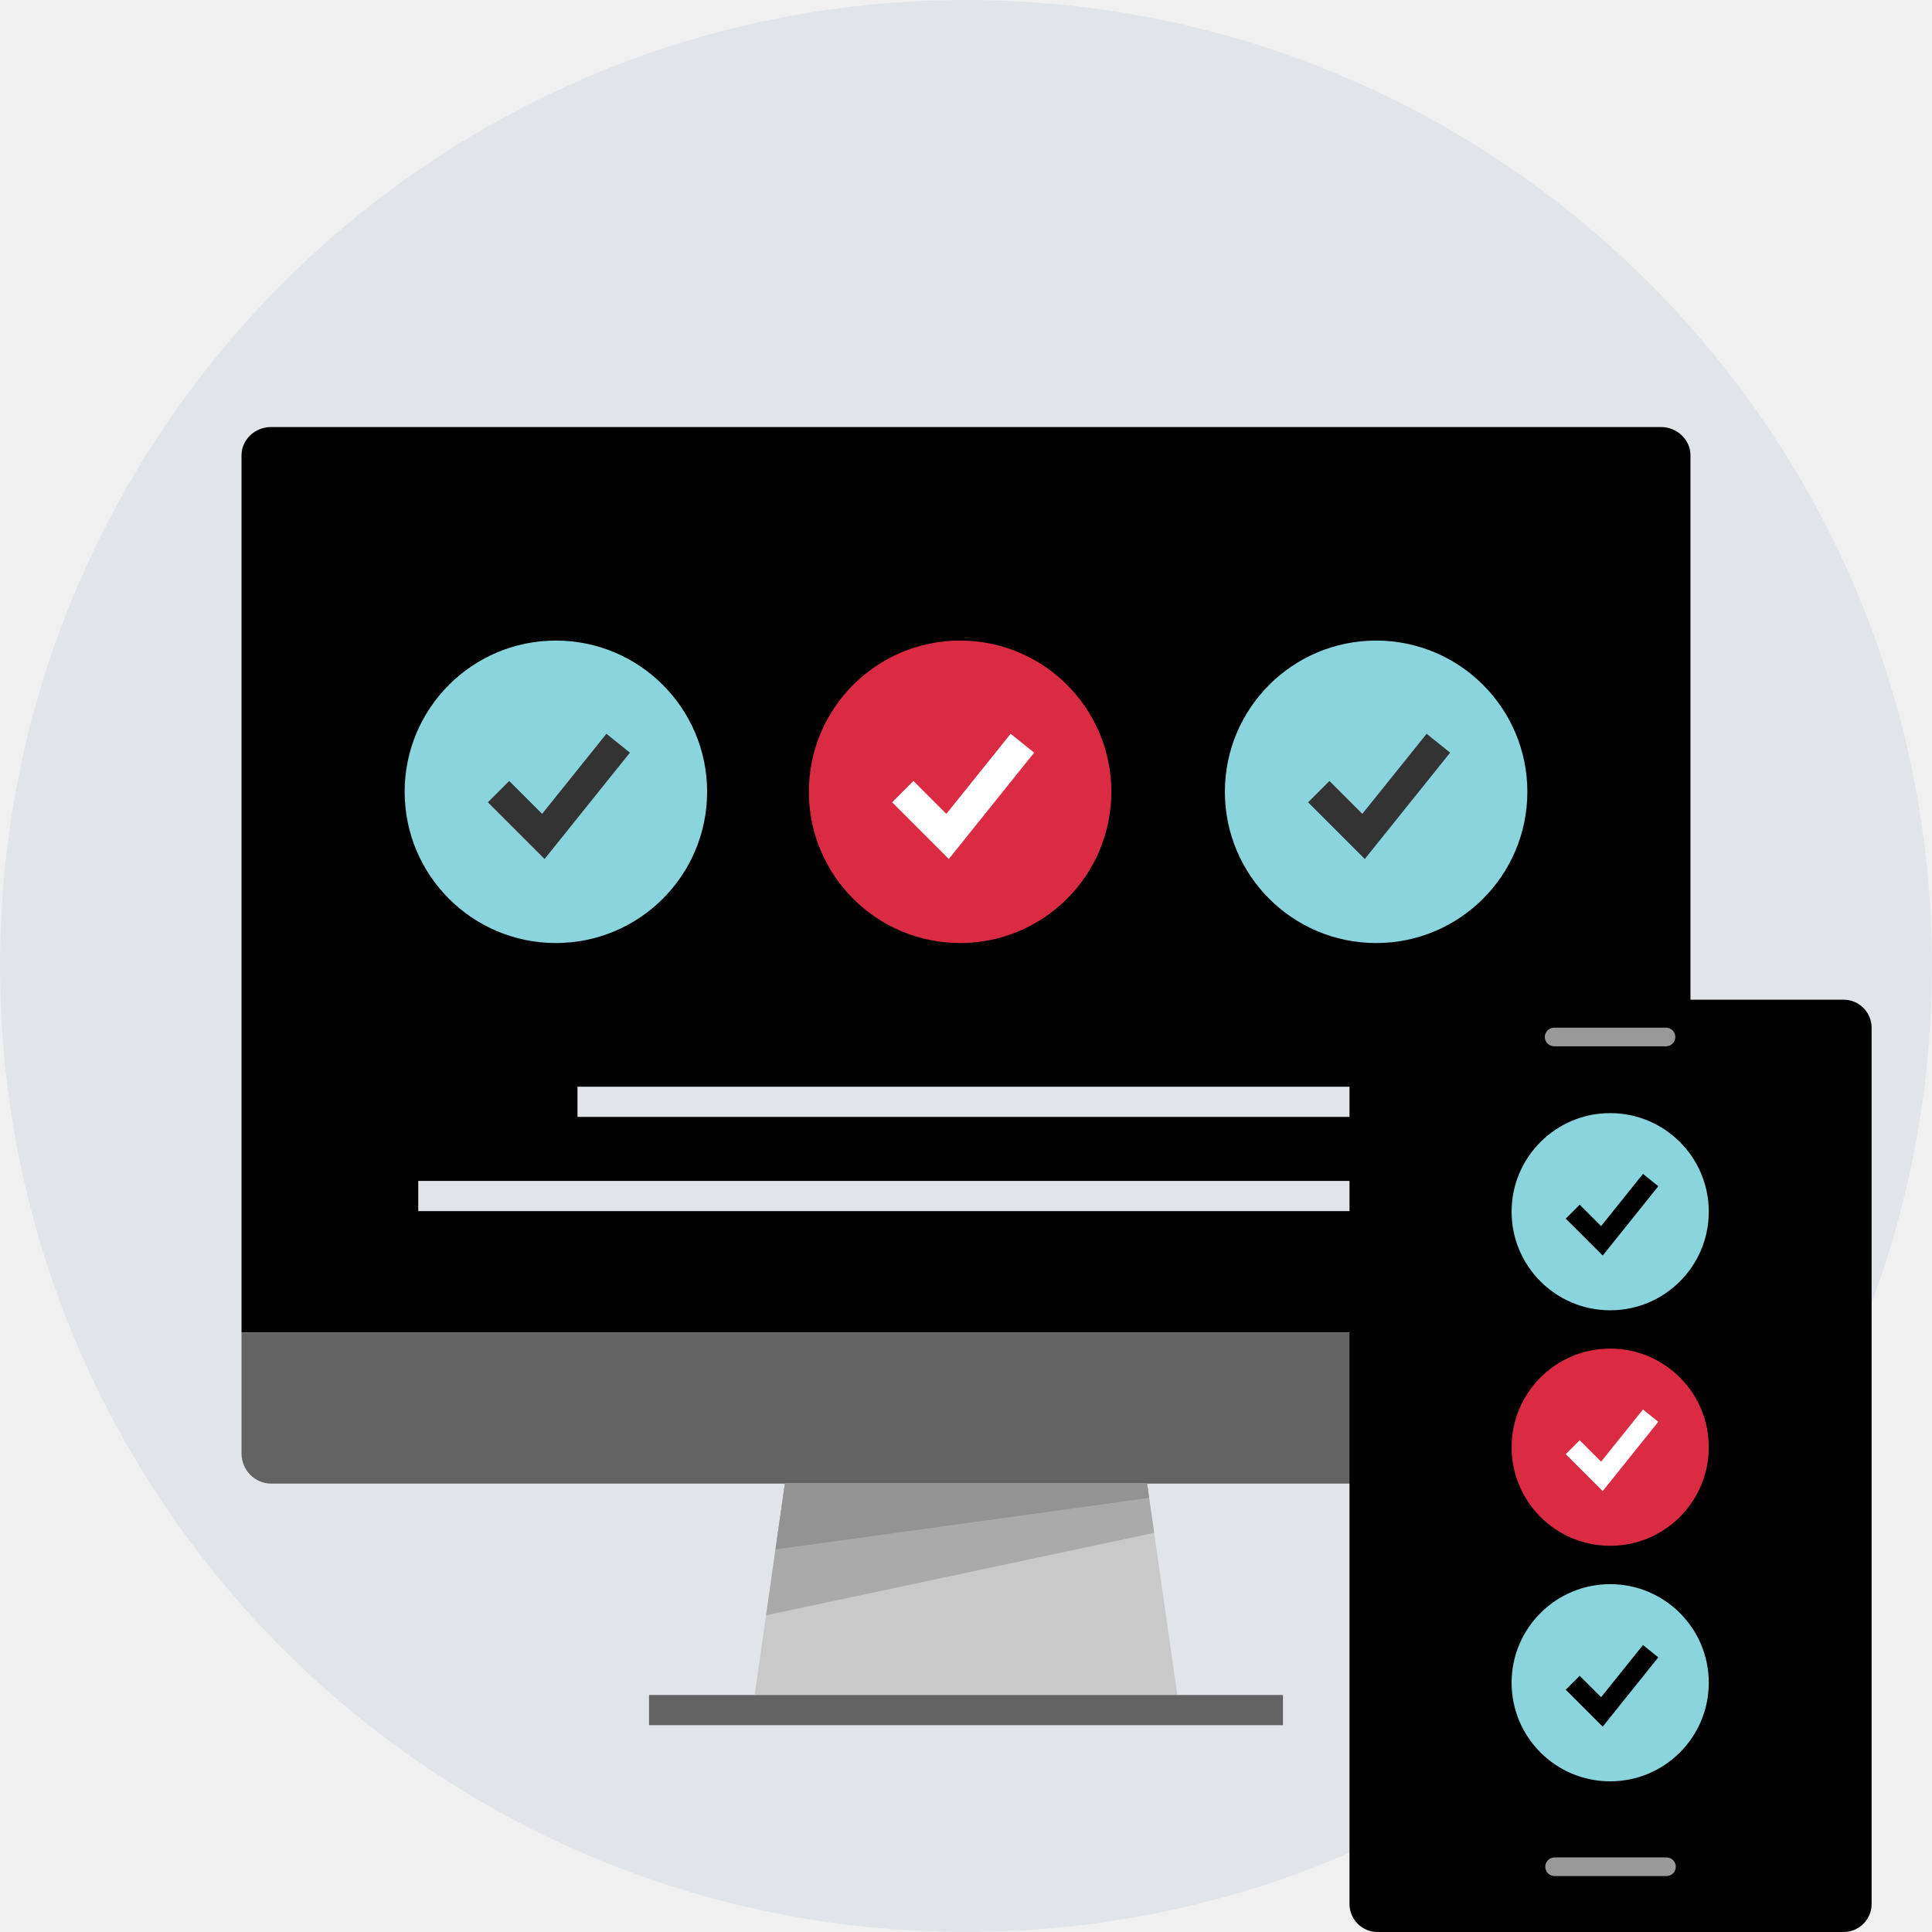
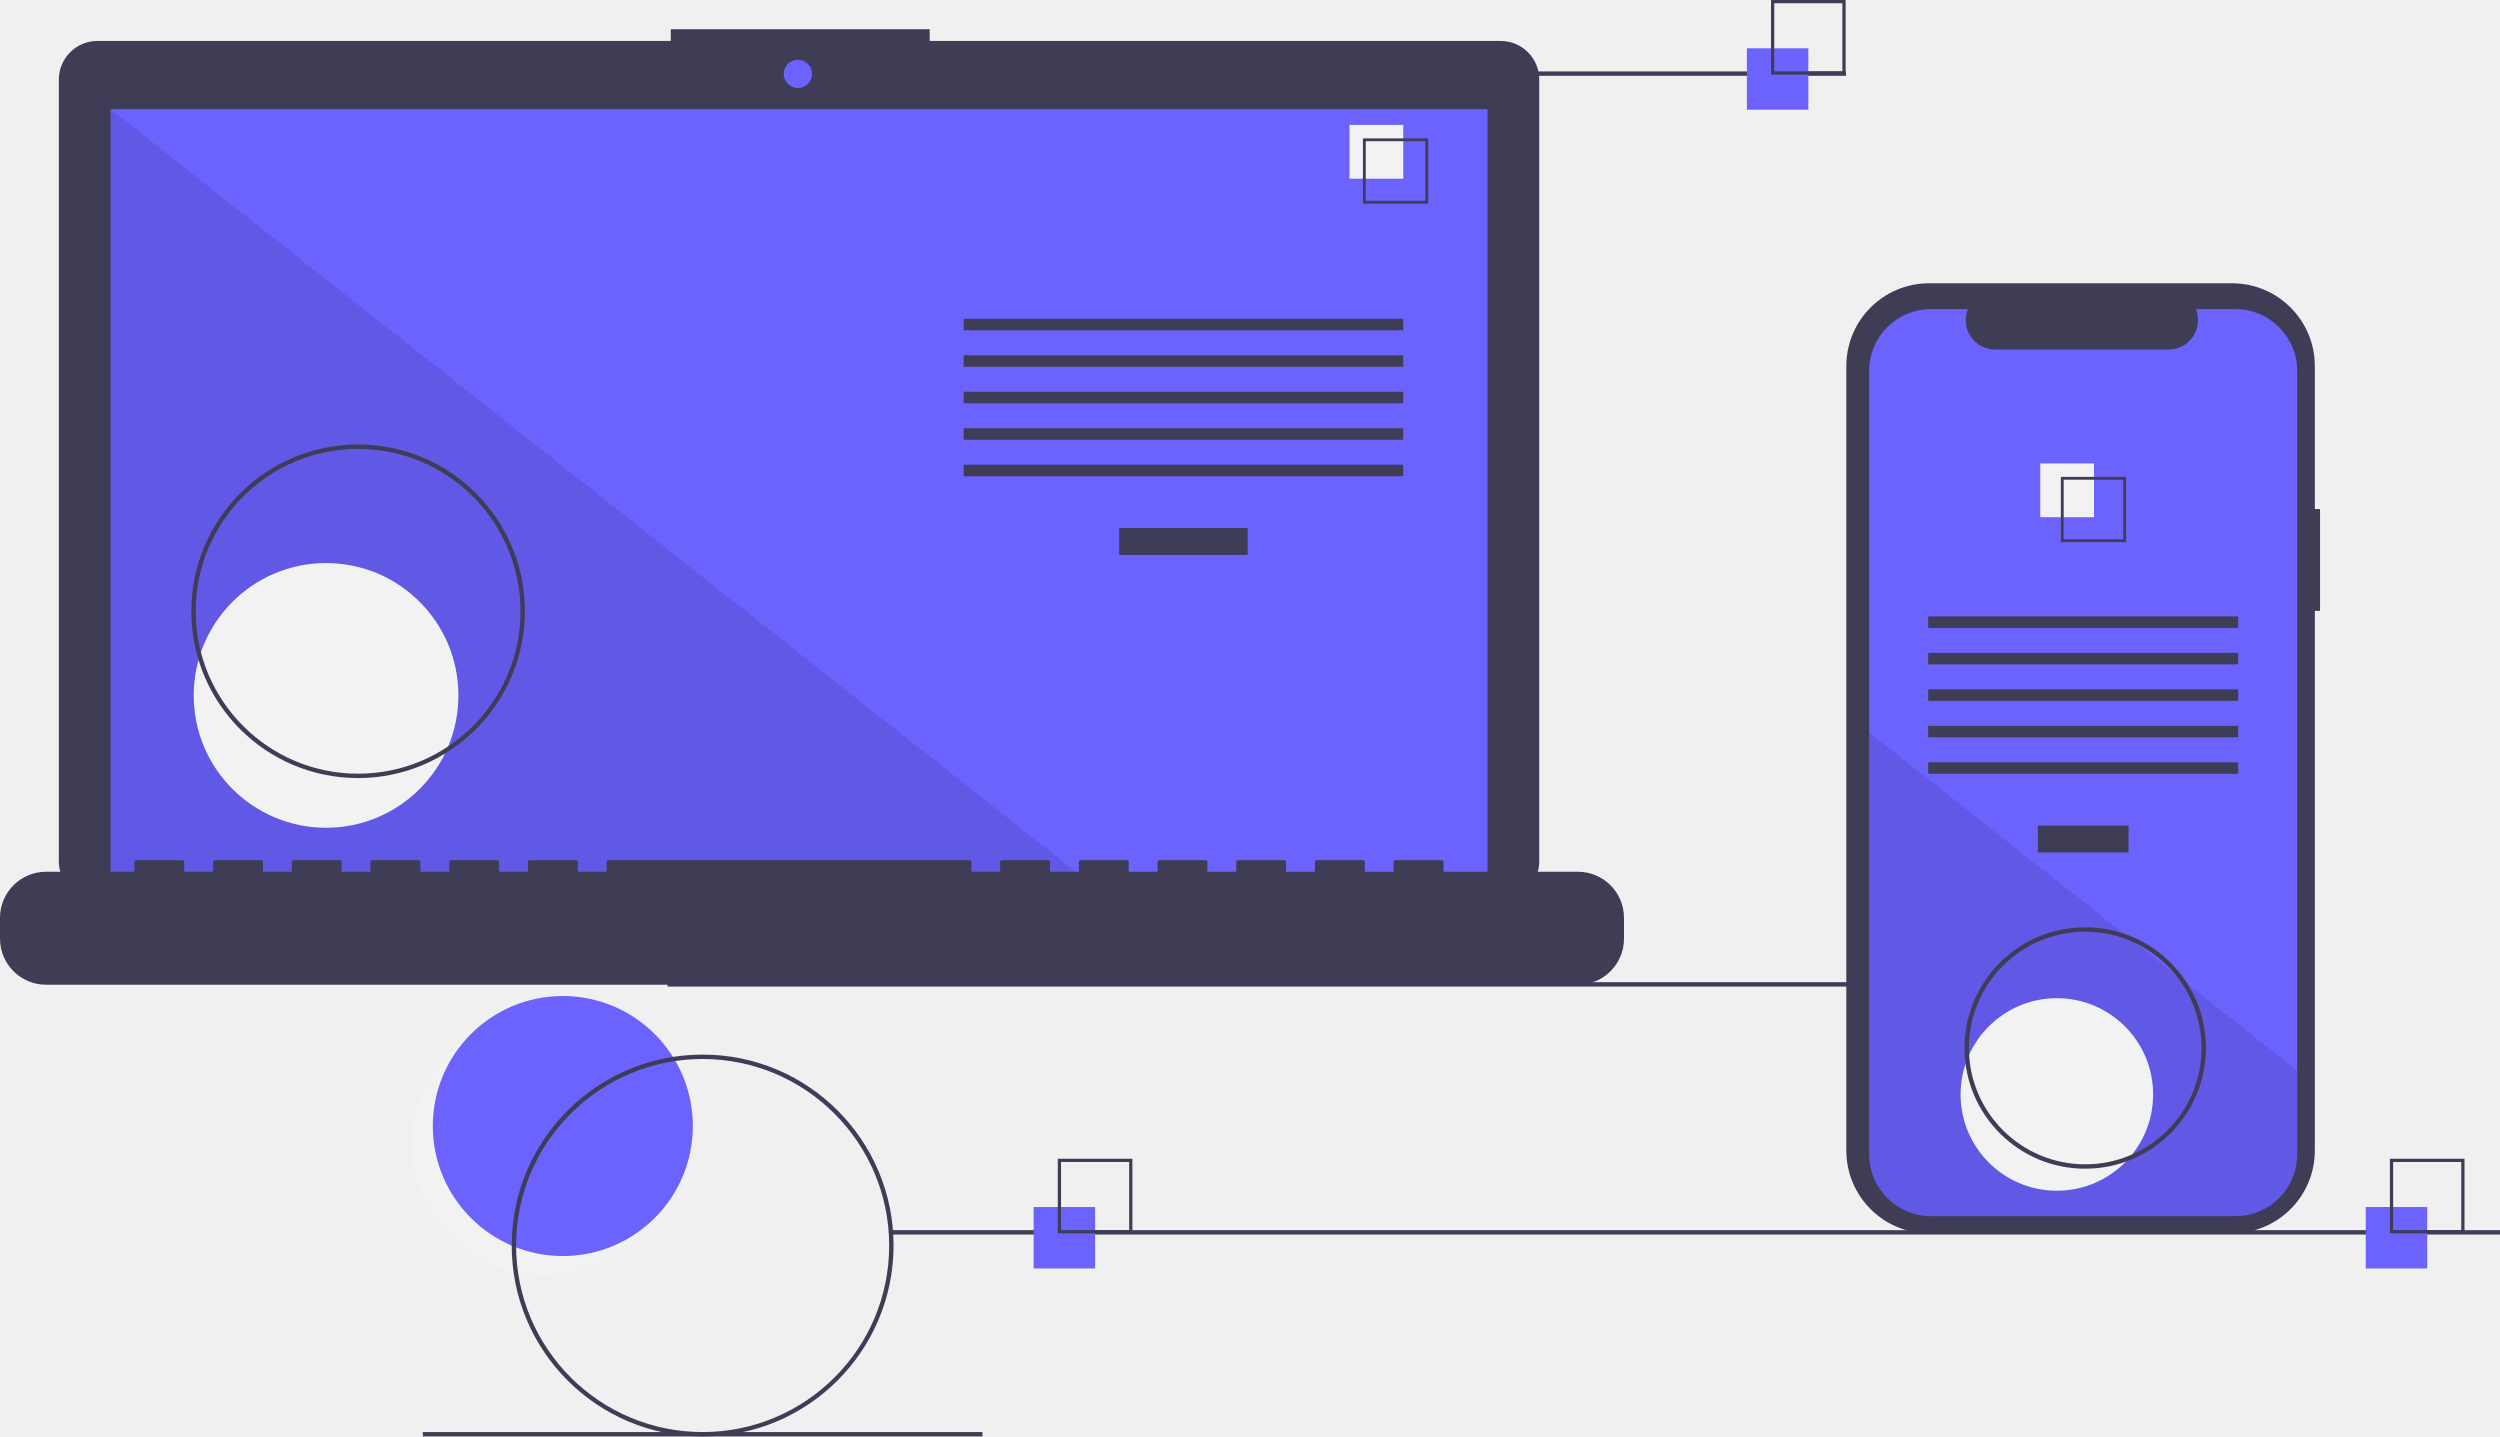
- <svg xmlns="http://www.w3.org/2000/svg" version="1.1" id="Layer_1" viewBox="0 0 512.008 512.008" xml:space="preserve">
-   <circle style="fill:#E1E5EA;" cx="256.004" cy="256" r="256" />
-   <path d="M64.004,353.176V120.672c0-4.128,3.528-7.504,7.832-7.504h368.328c4.304,0,7.832,3.376,7.832,7.504v232.496H64.004V353.176z  " />
-   <path style="fill:#636363;" d="M448.004,353.176v32c0,4.4-3.528,8-7.832,8H71.836c-4.304,0-7.832-3.6-7.832-8v-32H448.004  L448.004,353.176z" />
-   <polygon style="fill:#C9C9C9;" points="200.004,449.176 312.004,449.176 304.004,393.176 208.004,393.176 " />
-   <polygon style="fill:#AAAAAA;" points="304.004,393.176 208.004,393.176 203.02,428.08 305.868,406.224 " />
-   <rect x="172.004" y="449.2" style="fill:#636363;" width="168" height="8" />
-   <polygon style="fill:#939393;" points="208.004,393.176 304.004,393.176 304.548,396.96 205.516,410.624 " />
-   <g>
-     <rect x="153.044" y="288" style="fill:#E1E5EA;" width="205.976" height="8" />
-     <rect x="110.844" y="312.96" style="fill:#E1E5EA;" width="290.32" height="8" />
-   </g>
-   <circle style="fill:#8AD5DD;" cx="147.316" cy="209.84" r="40.08" />
-   <polygon style="fill:#333333;" points="144.324,227.648 129.3,212.624 134.956,206.968 143.668,215.68 160.708,194.464   166.94,199.464 " />
-   <circle style="fill:#DB2B42;" cx="254.444" cy="209.84" r="40.08" />
-   <polygon style="fill:#FFFFFF;" points="251.452,227.648 236.428,212.624 242.084,206.968 250.796,215.68 267.836,194.464   274.068,199.464 " />
-   <circle style="fill:#8AD5DD;" cx="364.692" cy="209.84" r="40.08" />
-   <polygon style="fill:#333333;" points="361.692,227.648 346.668,212.624 352.324,206.968 361.036,215.68 378.076,194.464   384.308,199.464 " />
-   <path d="M488.588,512.008H365.052c-4.08,0-7.416-3.336-7.416-7.416V272.344c0-4.08,3.336-7.416,7.416-7.416h123.536  c4.08,0,7.416,3.336,7.416,7.416v232.248C496.004,508.672,492.668,512.008,488.588,512.008z" />
-   <rect x="365.052" y="284.696" width="123.536" height="197.664" />
-   <g>
-     <path style="fill:#999999;" d="M441.516,277.288h-29.648c-1.36,0-2.472-1.112-2.472-2.472l0,0c0-1.36,1.112-2.472,2.472-2.472   h29.648c1.36,0,2.472,1.112,2.472,2.472l0,0C443.988,276.176,442.876,277.288,441.516,277.288z" />
-     <path style="fill:#999999;" d="M441.644,497.184h-29.648c-1.36,0-2.472-1.112-2.472-2.472l0,0c0-1.36,1.112-2.472,2.472-2.472   h29.648c1.36,0,2.472,1.112,2.472,2.472l0,0C444.116,496.072,443.004,497.184,441.644,497.184z" />
-   </g>
-   <circle style="fill:#8AD5DD;" cx="426.724" cy="321.12" r="26.128" />
-   <polygon points="424.74,332.736 414.948,322.952 418.636,319.264 424.316,324.936 435.412,311.104 439.476,314.368 " />
-   <circle style="fill:#DB2B42;" cx="426.724" cy="383.528" r="26.128" />
-   <polygon style="fill:#FFFFFF;" points="424.74,395.16 414.948,385.376 418.636,381.688 424.316,387.36 435.412,373.536   439.476,376.792 " />
-   <circle style="fill:#8AD5DD;" cx="426.724" cy="445.952" r="26.128" />
-   <polygon points="424.74,457.584 414.948,447.8 418.636,444.112 424.316,449.784 435.412,435.96 439.476,439.216 " />
+ <svg xmlns="http://www.w3.org/2000/svg" width="1139.171" height="654.543" viewBox="0 0 1139.171 654.543" role="img" artist="Katerina Limpitsouni" source="https://undraw.co/">
+   <circle cx="246.827" cy="521.765" r="59.243" fill="#f2f2f2" />
+   <circle cx="256.46" cy="513.095" r="59.243" fill="#6c63ff" />
+   <rect x="304.171" y="447.543" width="733" height="2" fill="#3f3d56" />
+   <path d="M714.207,141.381H454.038v-5.362h-117.971v5.362H74.825a17.599,17.599,0,0,0-17.599,17.599V515.231a17.599,17.599,0,0,0,17.599,17.599H714.207a17.599,17.599,0,0,0,17.599-17.599V158.979A17.599,17.599,0,0,0,714.207,141.381Z" transform="translate(-30.41456 -122.7284)" fill="#3f3d56" />
+   <rect x="50.406" y="49.754" width="627.391" height="353.913" fill="#6c63ff" />
+   <circle cx="363.565" cy="33.667" r="6.435" fill="#6c63ff" />
+   <polygon points="498.374 403.667 50.406 403.667 50.406 49.754 498.374 403.667" opacity="0.1" />
+   <circle cx="148.574" cy="316.876" r="60.307" fill="#f2f2f2" />
+   <rect x="509.953" y="240.622" width="58.605" height="12.246" fill="#3f3d56" />
+   <rect x="439.102" y="145.279" width="200.307" height="5.248" fill="#3f3d56" />
+   <rect x="439.102" y="161.898" width="200.307" height="5.248" fill="#3f3d56" />
+   <rect x="439.102" y="178.518" width="200.307" height="5.248" fill="#3f3d56" />
+   <rect x="439.102" y="195.137" width="200.307" height="5.248" fill="#3f3d56" />
+   <rect x="439.102" y="211.756" width="200.307" height="5.248" fill="#3f3d56" />
+   <rect x="614.917" y="56.934" width="24.492" height="24.492" fill="#f2f2f2" />
+   <path d="M681.195,215.525h-29.74v-29.74h29.74Zm-28.447-1.293h27.154V187.078H652.748Z" transform="translate(-30.41456 -122.7284)" fill="#3f3d56" />
+   <path d="M749.422,519.96H688.192v-4.412a.875.875,0,0,0-.875-.875h-20.993a.875.875,0,0,0-.875.875v4.412H652.329v-4.412a.875.875,0,0,0-.875-.875H630.462a.875.875,0,0,0-.875.875v4.412H616.467v-4.412a.875.875,0,0,0-.875-.875H594.599a.875.875,0,0,0-.875.875v4.412H580.604v-4.412a.875.875,0,0,0-.875-.875H558.736a.875.875,0,0,0-.875.875v4.412H544.741v-4.412a.875.875,0,0,0-.875-.875H522.873a.875.875,0,0,0-.875.875v4.412H508.878v-4.412a.875.875,0,0,0-.875-.875h-20.993a.875.875,0,0,0-.875.875v4.412H473.015v-4.412a.875.875,0,0,0-.875-.875H307.696a.875.875,0,0,0-.875.875v4.412H293.701v-4.412a.875.875,0,0,0-.875-.875H271.833a.875.875,0,0,0-.875.875v4.412H257.838v-4.412a.875.875,0,0,0-.875-.875h-20.993a.875.875,0,0,0-.875.875v4.412H221.975v-4.412a.875.875,0,0,0-.875-.875H200.107a.875.875,0,0,0-.875.875v4.412H186.112v-4.412a.875.875,0,0,0-.875-.875H164.244a.875.875,0,0,0-.875.875v4.412H150.249v-4.412a.875.875,0,0,0-.875-.875H128.381a.875.875,0,0,0-.875.875v4.412H114.386v-4.412a.875.875,0,0,0-.875-.875H92.519a.875.875,0,0,0-.875.875v4.412H51.407a20.993,20.993,0,0,0-20.993,20.993v9.492A20.993,20.993,0,0,0,51.407,571.438H749.422a20.993,20.993,0,0,0,20.993-20.993v-9.492A20.993,20.993,0,0,0,749.422,519.96Z" transform="translate(-30.41456 -122.7284)" fill="#3f3d56" />
+   <path d="M193.586,477.272a76,76,0,1,1,76-76A76.086,76.086,0,0,1,193.586,477.272Zm0-150a74,74,0,1,0,74,74A74.084,74.084,0,0,0,193.586,327.272Z" transform="translate(-30.41456 -122.7284)" fill="#3f3d56" />
+   <rect x="586.171" y="32.543" width="255" height="2" fill="#3f3d56" />
+   <rect x="406.171" y="560.543" width="733" height="2" fill="#3f3d56" />
+   <rect x="192.672" y="652.543" width="255" height="2" fill="#3f3d56" />
+   <rect x="471" y="550" width="28" height="28" fill="#6c63ff" />
+   <path d="M546.415,684.728h-34v-34h34Zm-32.522-1.478H544.936V652.207H513.893Z" transform="translate(-30.41456 -122.7284)" fill="#3f3d56" />
+   <rect x="796" y="22" width="28" height="28" fill="#6c63ff" />
+   <path d="M871.415,156.728h-34v-34h34Zm-32.522-1.478H869.936V124.207H838.893Z" transform="translate(-30.41456 -122.7284)" fill="#3f3d56" />
+   <rect x="1078" y="550" width="28" height="28" fill="#6c63ff" />
+   <path d="M1153.415,684.728h-34v-34h34Zm-32.522-1.478h31.043V652.207h-31.043Z" transform="translate(-30.41456 -122.7284)" fill="#3f3d56" />
+   <path d="M1087.586,354.687h-2.379V289.525a37.714,37.714,0,0,0-37.714-37.714H909.44A37.714,37.714,0,0,0,871.726,289.525V647.006A37.714,37.714,0,0,0,909.44,684.72h138.053a37.714,37.714,0,0,0,37.714-37.714V401.07h2.379Z" transform="translate(-30.41456 -122.7284)" fill="#3f3d56" />
+   <path d="M1077.176,291.742v356.96a28.165,28.165,0,0,1-28.16,28.17H910.296a28.165,28.165,0,0,1-28.16-28.17v-356.96a28.163,28.163,0,0,1,28.16-28.16h16.83a13.379,13.379,0,0,0,12.39,18.43h79.09a13.379,13.379,0,0,0,12.39-18.43h18.02A28.163,28.163,0,0,1,1077.176,291.742Z" transform="translate(-30.41456 -122.7284)" fill="#6c63ff" />
+   <rect x="928.58" y="376.218" width="41.324" height="12.246" fill="#3f3d56" />
+   <rect x="878.621" y="280.875" width="141.24" height="5.248" fill="#3f3d56" />
+   <rect x="878.621" y="297.494" width="141.24" height="5.248" fill="#3f3d56" />
+   <rect x="878.621" y="314.114" width="141.24" height="5.248" fill="#3f3d56" />
+   <rect x="878.621" y="330.733" width="141.24" height="5.248" fill="#3f3d56" />
+   <rect x="878.621" y="347.352" width="141.24" height="5.248" fill="#3f3d56" />
+   <rect x="929.684" y="211.179" width="24.492" height="24.492" fill="#f2f2f2" />
+   <path d="M969.474,340.032v29.74h29.74v-29.74Zm28.45,28.45h-27.16v-27.16h27.16Z" transform="translate(-30.41456 -122.7284)" fill="#3f3d56" />
+   <path d="M1077.176,610.582v38.12a28.165,28.165,0,0,1-28.16,28.17H910.296a28.165,28.165,0,0,1-28.16-28.17v-192.21l116.87,92.33,2,1.58,21.74,17.17,2.03,1.61Z" transform="translate(-30.41456 -122.7284)" opacity="0.1" />
+   <circle cx="937.241" cy="498.707" r="43.868" fill="#f2f2f2" />
+   <path d="M350.586,777.272a87,87,0,1,1,87-87A87.099,87.099,0,0,1,350.586,777.272Zm0-172a85,85,0,1,0,85,85A85.096,85.096,0,0,0,350.586,605.272Z" transform="translate(-30.41456 -122.7284)" fill="#3f3d56" />
+   <path d="M980.586,655.272a55,55,0,1,1,55-55A55.062,55.062,0,0,1,980.586,655.272Zm0-108a53,53,0,1,0,53,53A53.06,53.06,0,0,0,980.586,547.272Z" transform="translate(-30.41456 -122.7284)" fill="#3f3d56" />
</svg>
